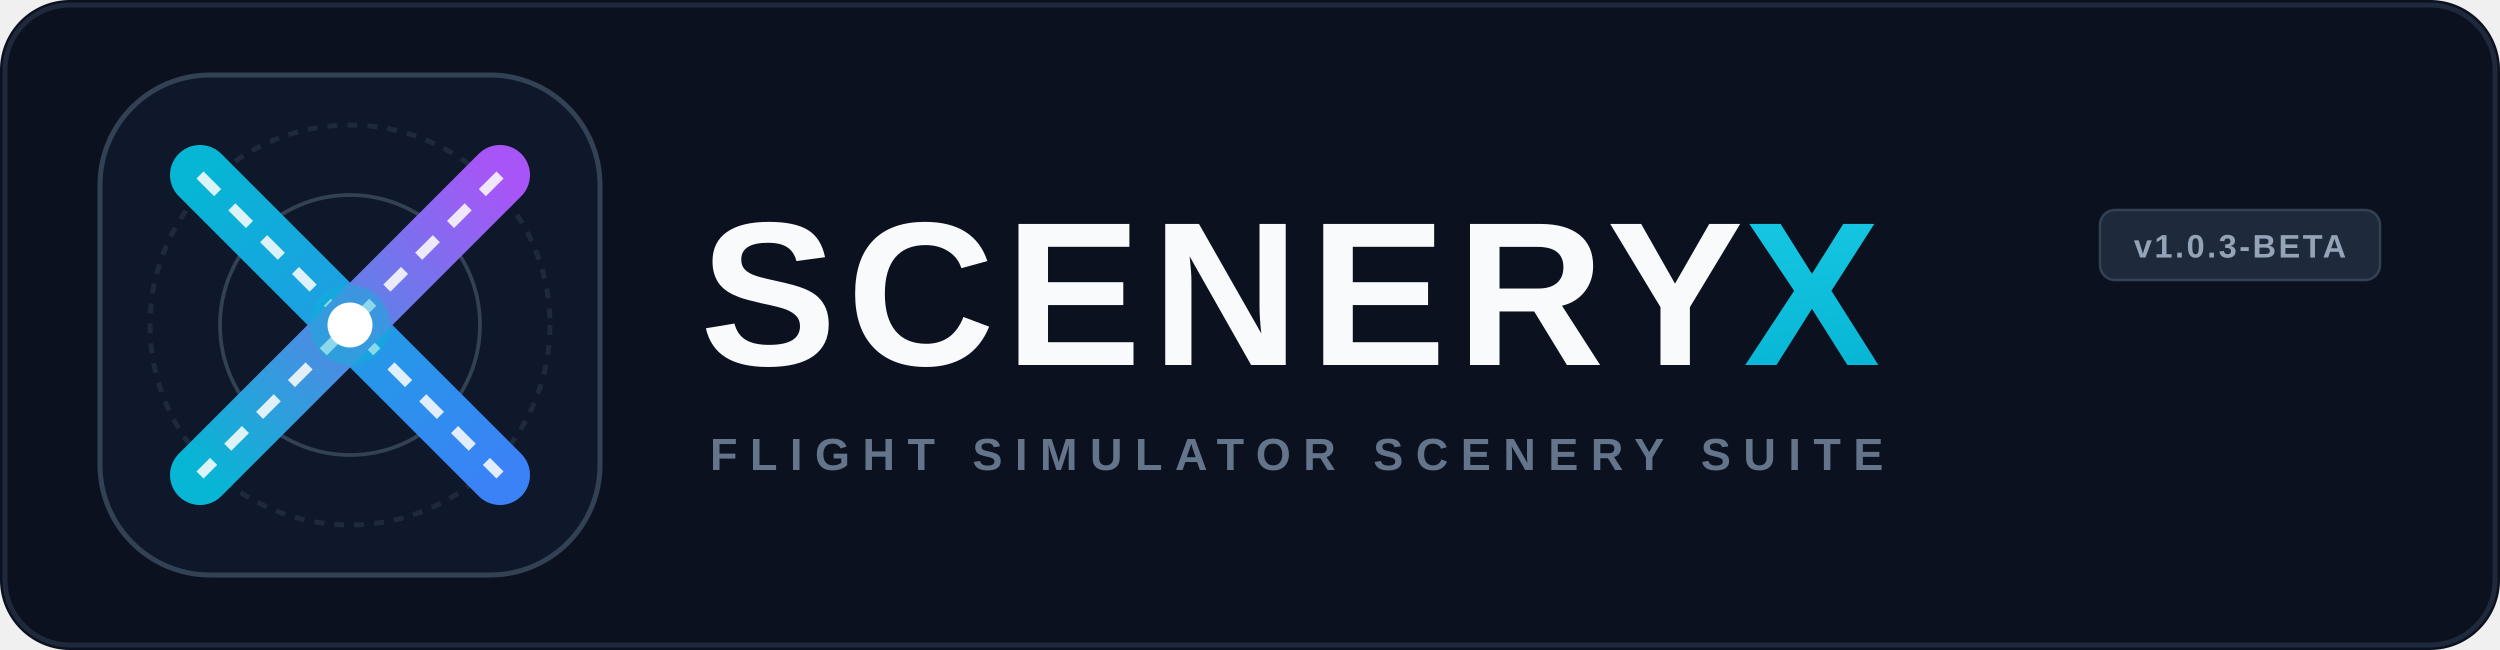
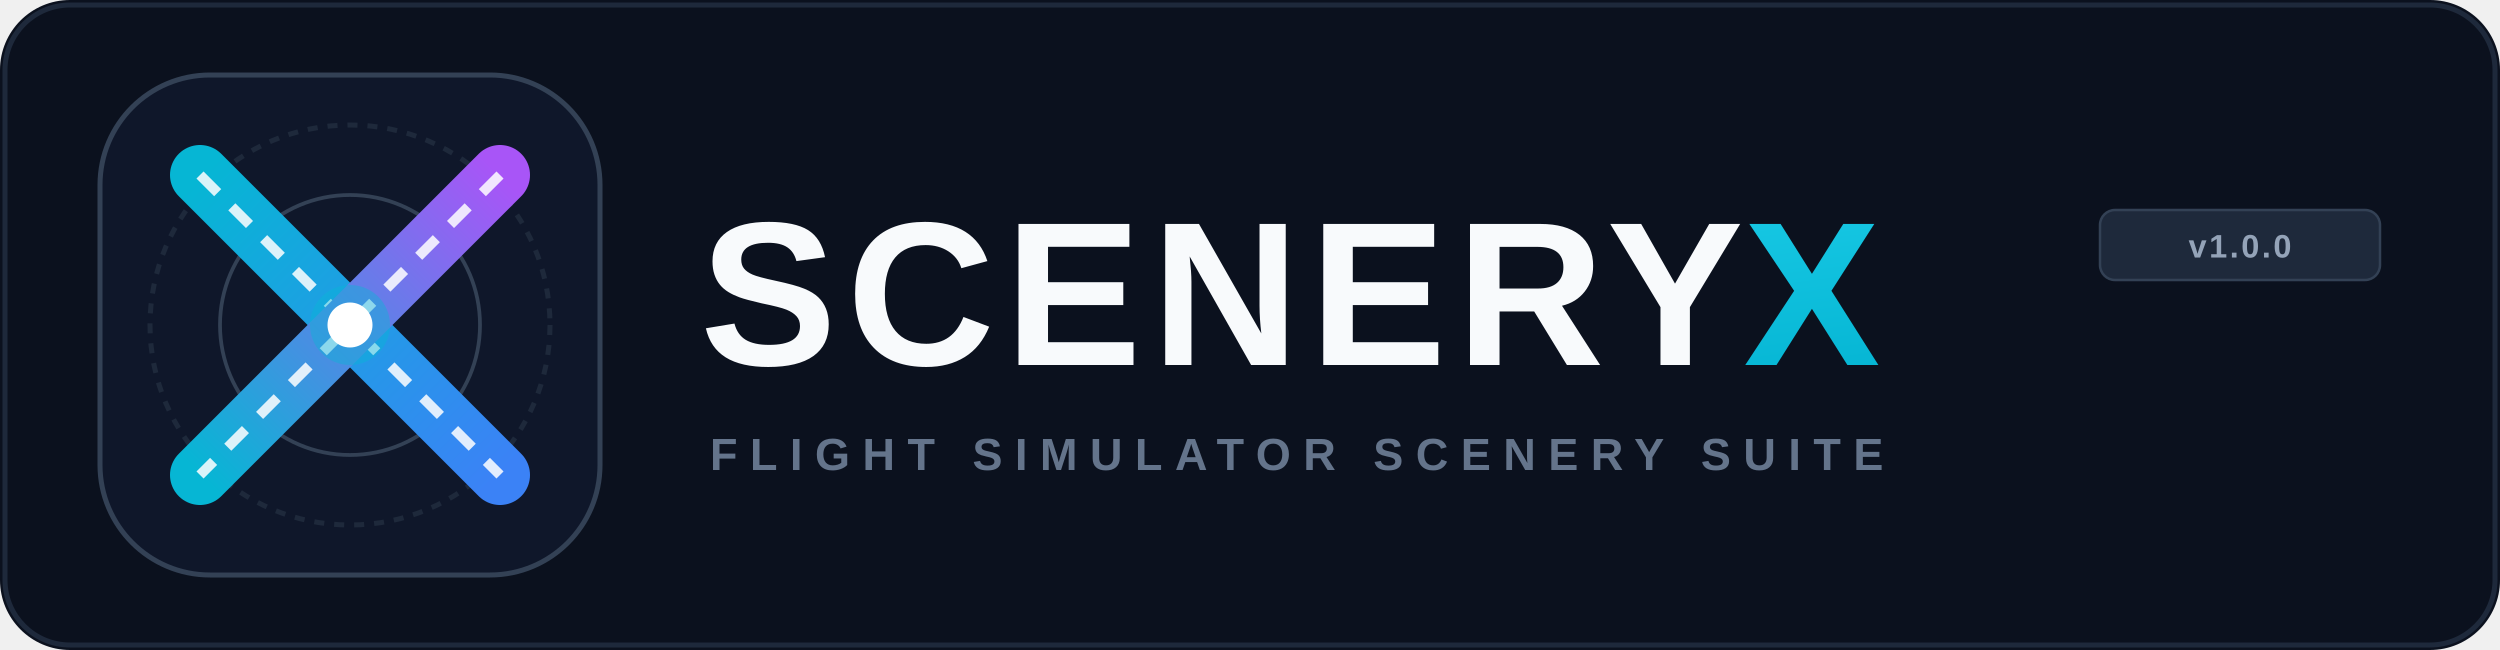
<svg xmlns="http://www.w3.org/2000/svg" viewBox="0 0 1000 260" width="1000" height="260">
  <defs>
    <linearGradient id="sx-grad-h1" x1="0%" y1="0%" x2="100%" y2="100%">
      <stop offset="0%" stop-color="#06b6d4" />
      <stop offset="100%" stop-color="#3b82f6" />
    </linearGradient>
    <linearGradient id="sx-grad-h2" x1="100%" y1="0%" x2="0%" y2="100%">
      <stop offset="0%" stop-color="#a855f7" />
      <stop offset="100%" stop-color="#06b6d4" />
    </linearGradient>
    <linearGradient id="sx-grad-x" x1="0%" y1="0%" x2="100%" y2="100%">
      <stop offset="0%" stop-color="#22d3ee" />
      <stop offset="100%" stop-color="#06b6d4" />
    </linearGradient>
  </defs>
  <g id="Layer_Background">
    <rect width="1000" height="260" rx="28" fill="#0b111e" />
    <rect x="2" y="2" width="996" height="256" rx="26" fill="none" stroke="#1e293b" stroke-width="2" />
  </g>
  <g id="Layer_Emblem" transform="translate(40, 30)">
    <rect width="200" height="200" rx="44" fill="#0f172a" stroke="#334155" stroke-width="2" />
    <circle cx="100" cy="100" r="80" fill="none" stroke="#1e293b" stroke-width="2" stroke-dasharray="4 4" />
    <circle cx="100" cy="100" r="52" fill="none" stroke="#334155" stroke-width="1.5" />
    <line x1="40" y1="40" x2="160" y2="160" stroke="url(#sx-grad-h1)" stroke-width="24" stroke-linecap="round" />
    <line x1="40" y1="40" x2="160" y2="160" stroke="#ffffff" stroke-width="4" stroke-dasharray="10 8" opacity="0.85" />
    <line x1="160" y1="40" x2="40" y2="160" stroke="url(#sx-grad-h2)" stroke-width="24" stroke-linecap="round" />
    <line x1="160" y1="40" x2="40" y2="160" stroke="#ffffff" stroke-width="4" stroke-dasharray="10 8" opacity="0.85" />
    <circle cx="100" cy="100" r="16" fill="#06b6d4" fill-opacity="0.4" />
    <circle cx="100" cy="100" r="9" fill="#ffffff" />
  </g>
  <g id="Layer_Typography" transform="translate(280, 0)">
    <text x="0" y="146" font-family="'JetBrains Mono', 'Outfit', 'Segoe UI', 'Montserrat', Arial, sans-serif" font-size="82" font-weight="800" letter-spacing="4" fill="#f8fafc">SCENERY<tspan fill="url(#sx-grad-x)" font-weight="900">X</tspan>
    </text>
    <g transform="translate(560, 84)">
      <rect width="112" height="28" rx="6" fill="#1e293b" stroke="#334155" stroke-width="1" />
-       <text x="56" y="19" font-family="'JetBrains Mono', monospace, Arial" font-size="13" font-weight="700" fill="#94a3b8" text-anchor="middle" letter-spacing="1">v1.0.3-BETA</text>
+       <text x="56" y="19" font-family="'JetBrains Mono', monospace, Arial" font-size="13" font-weight="700" fill="#94a3b8" text-anchor="middle" letter-spacing="1">v1.0.0</text>
    </g>
    <text x="4" y="188" font-family="'Outfit', 'Segoe UI', Arial, sans-serif" font-size="18" font-weight="600" letter-spacing="5" fill="#64748b" text-transform="uppercase">FLIGHT SIMULATOR SCENERY SUITE</text>
  </g>
</svg>
